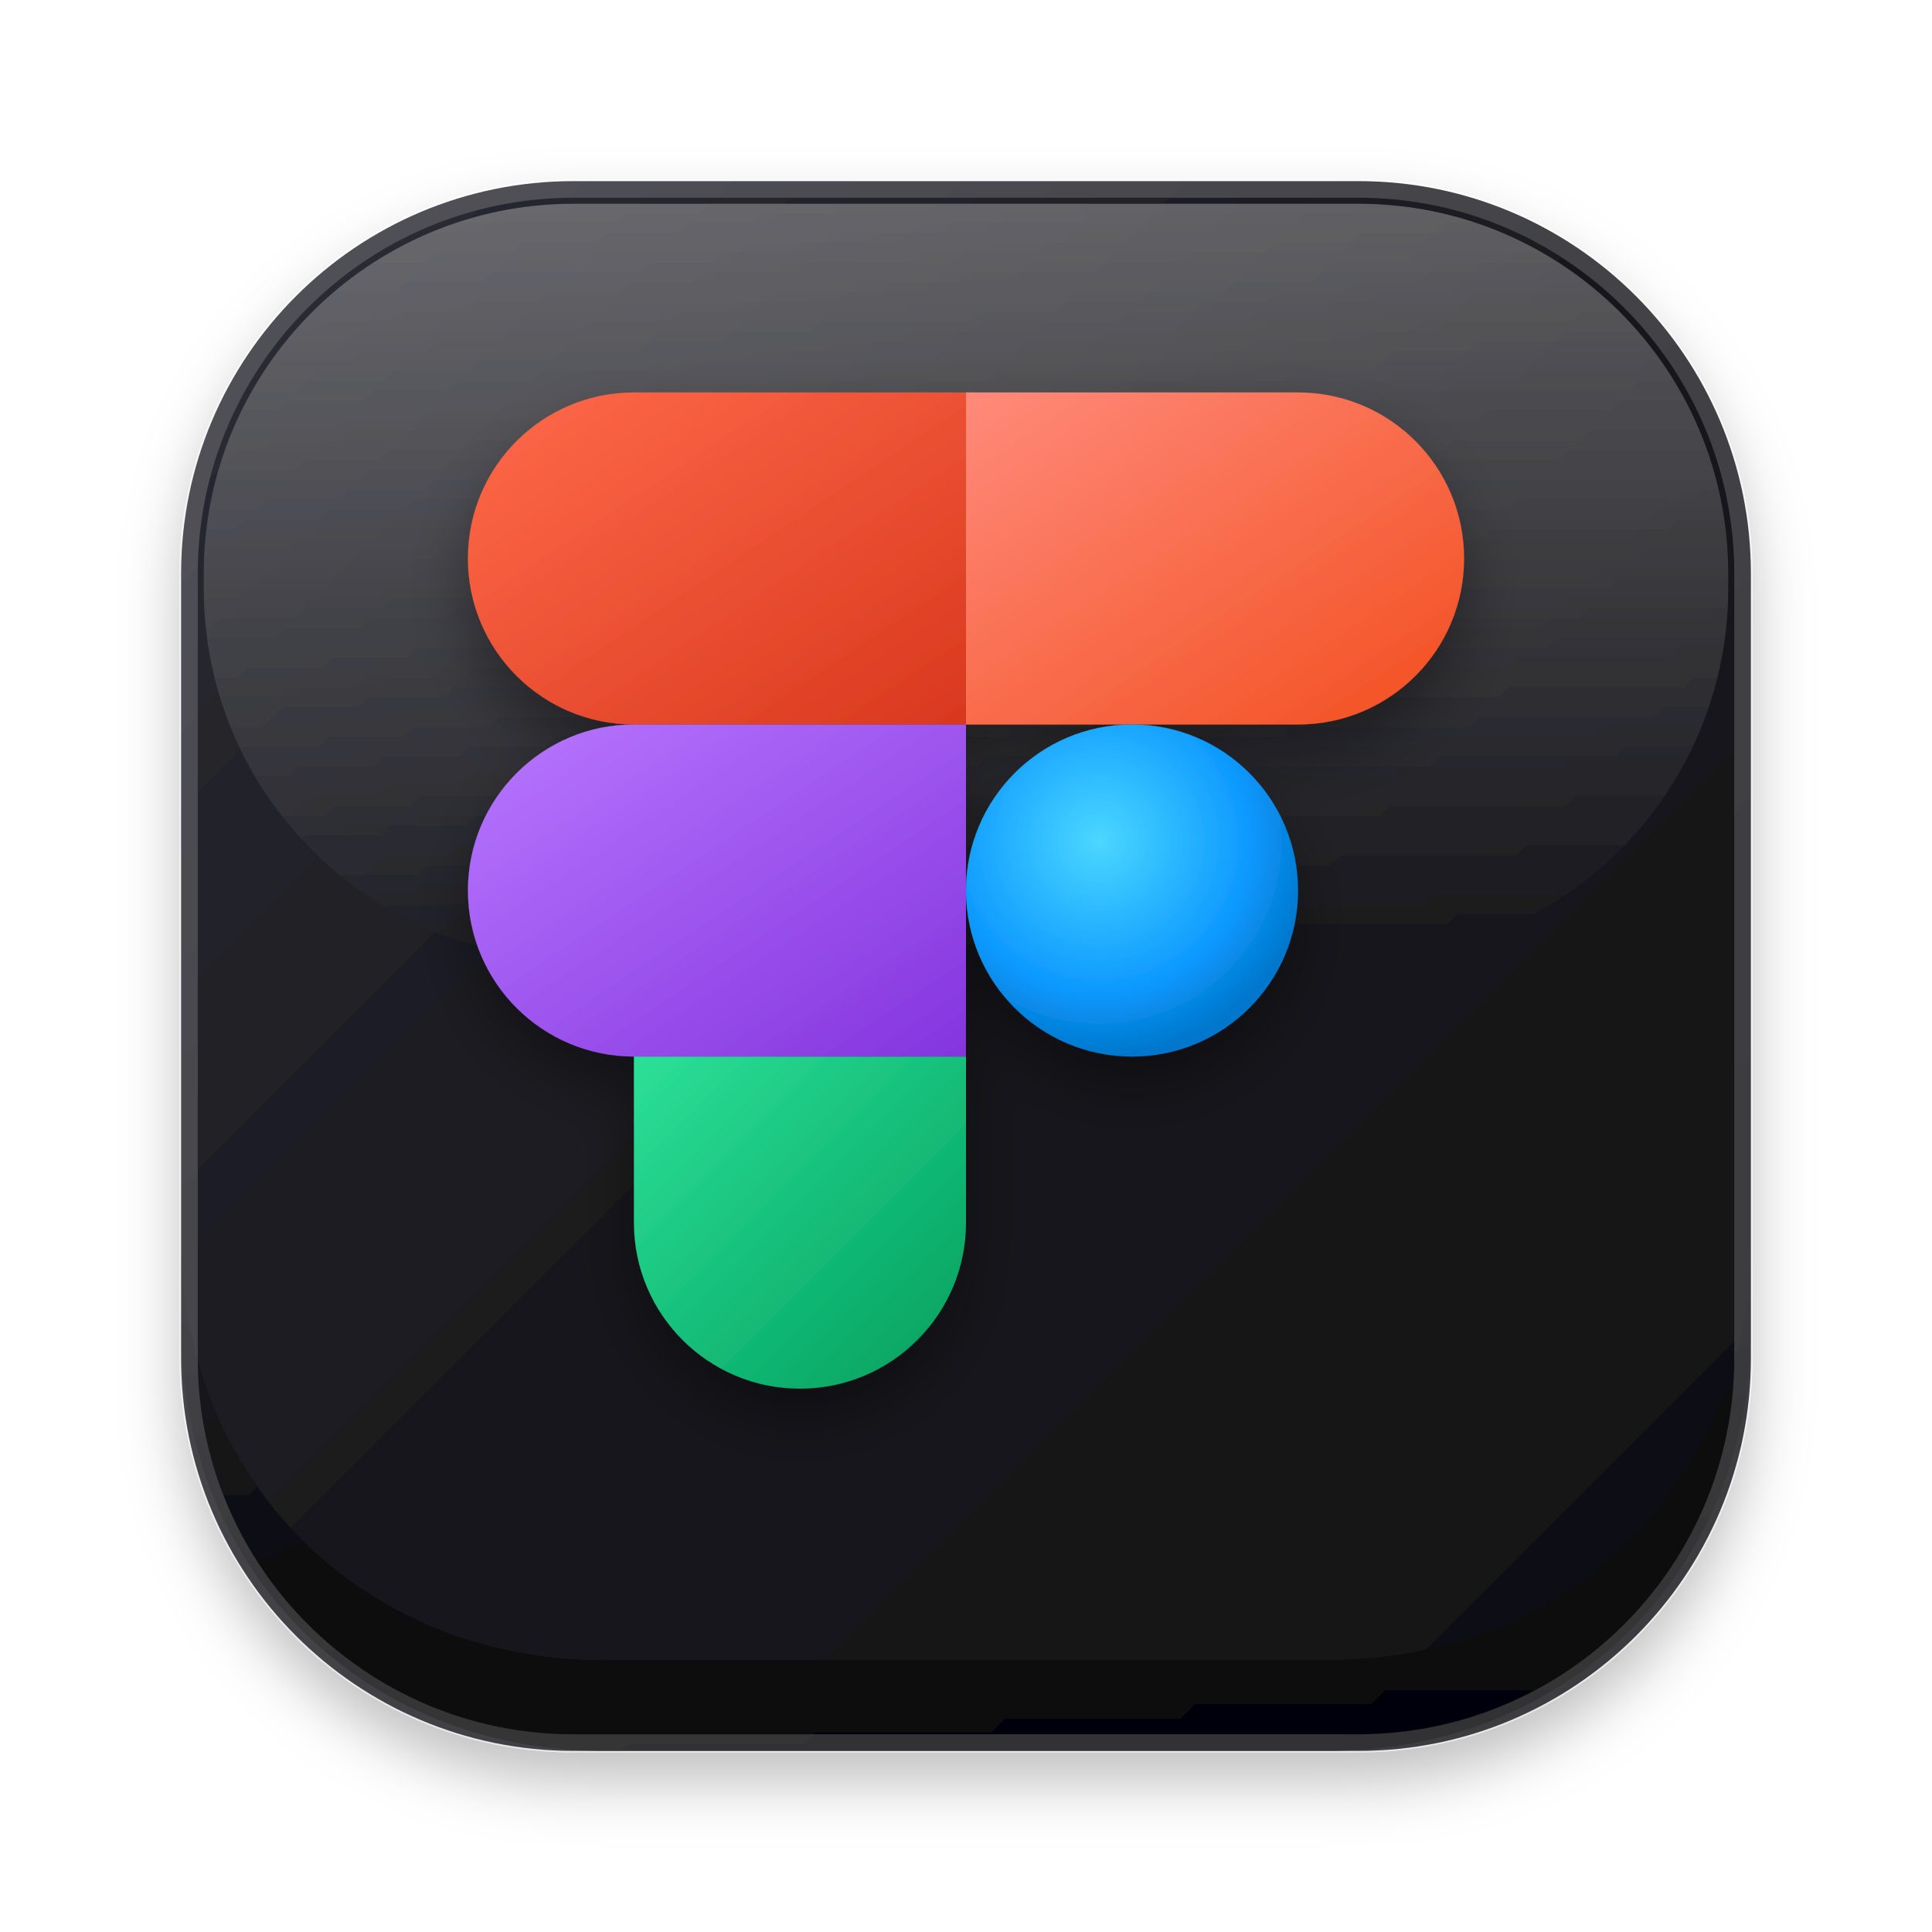
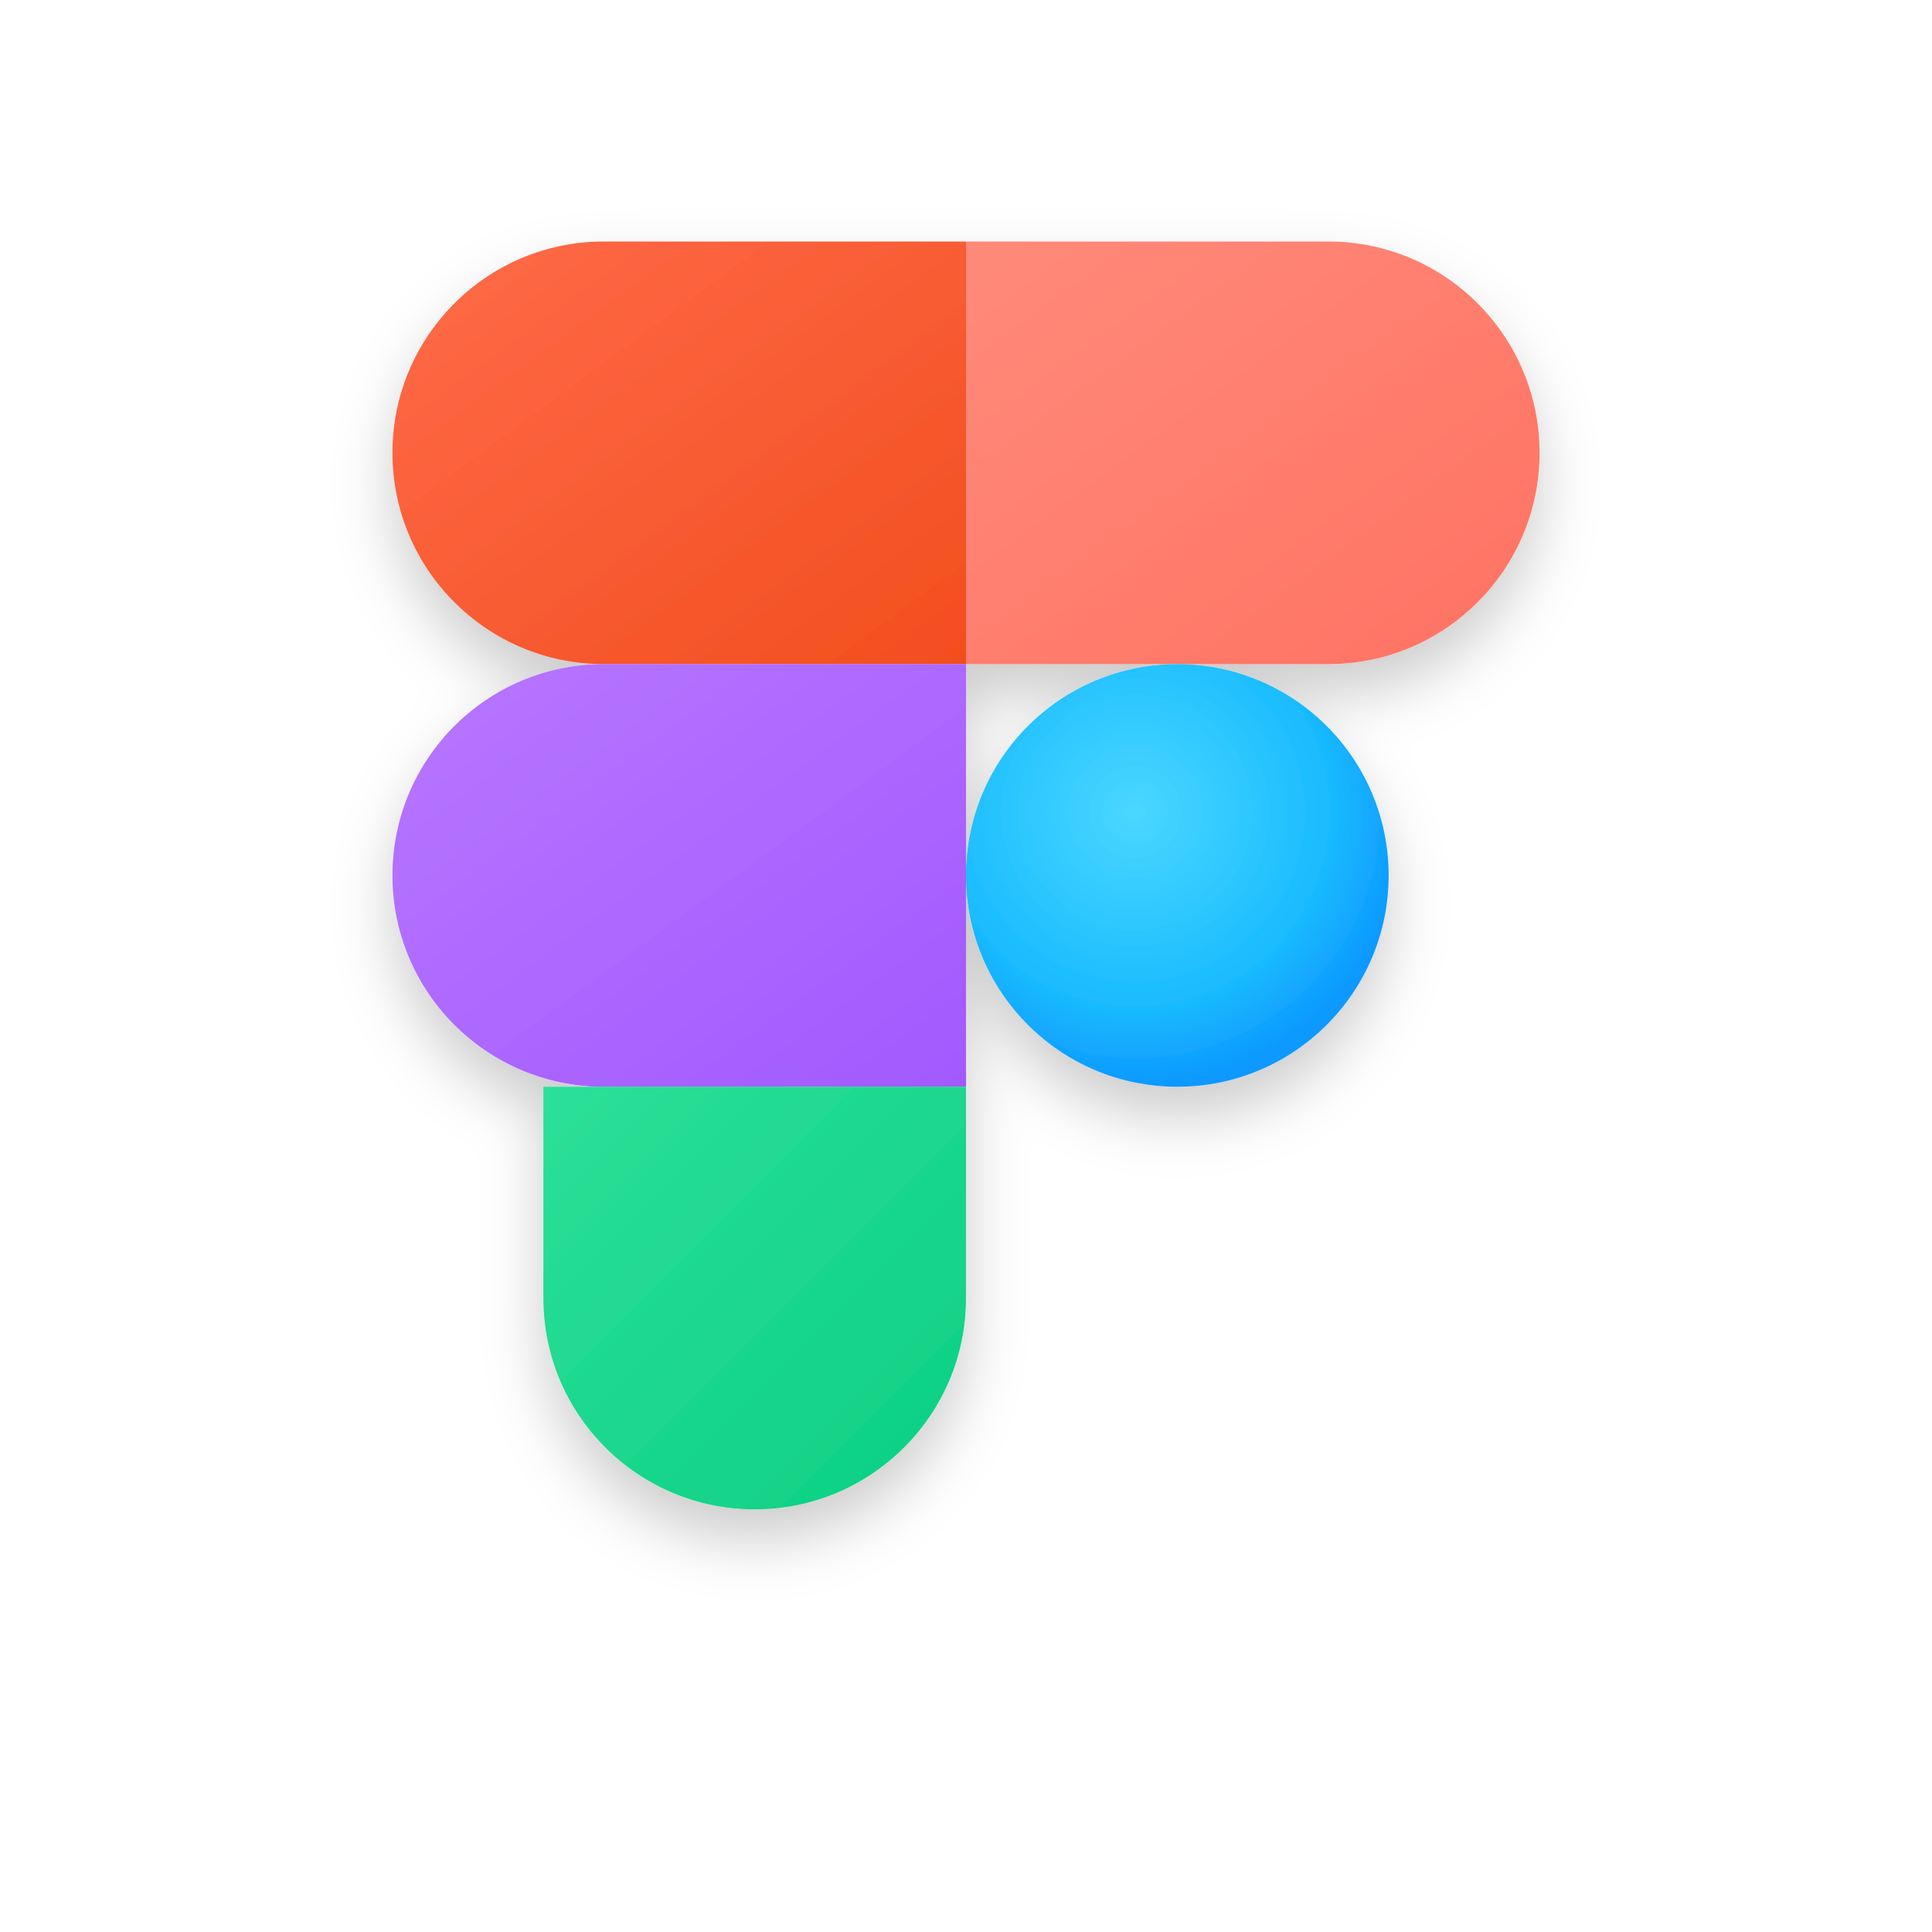
<svg xmlns="http://www.w3.org/2000/svg" viewBox="0 0 128 128" width="128" height="128">
  <defs>
-     <filter id="shadowFigma" x="-20%" y="-20%" width="140%" height="140%">
-       <feDropShadow dx="0" dy="6" stdDeviation="6" flood-color="#000000" flood-opacity="0.45" />
-       <feDropShadow dx="0" dy="2" stdDeviation="2" flood-color="#000000" flood-opacity="0.25" />
+     <filter id="fgShadow" x="-20%" y="-20%" width="140%" height="140%">
+       <feDropShadow dx="0" dy="5" stdDeviation="5" flood-color="#000000" flood-opacity="0.35" />
+       <feDropShadow dx="0" dy="2" stdDeviation="2" flood-color="#000000" flood-opacity="0.2" />
    </filter>
-     <filter id="partShadow" x="-20%" y="-20%" width="140%" height="140%">
-       <feDropShadow dx="0" dy="2" stdDeviation="2" flood-color="#000000" flood-opacity="0.35" />
-     </filter>
-     <linearGradient id="figmaBgGrad" x1="0%" y1="0%" x2="100%" y2="100%">
-       <stop offset="0%" stop-color="#2d2d35" />
-       <stop offset="50%" stop-color="#18181d" />
-       <stop offset="100%" stop-color="#0f0f13" />
-     </linearGradient>
-     <linearGradient id="figmaGloss" x1="0%" y1="0%" x2="0%" y2="100%">
-       <stop offset="0%" stop-color="#FFFFFF" stop-opacity="0.3" />
-       <stop offset="100%" stop-color="#FFFFFF" stop-opacity="0.0" />
-     </linearGradient>
-     <linearGradient id="figmaRed" x1="0%" y1="0%" x2="100%" y2="100%">
+     <linearGradient id="fgRed" x1="0%" y1="0%" x2="100%" y2="100%">
      <stop offset="0%" stop-color="#FF6B4A" />
-       <stop offset="100%" stop-color="#D9381E" />
-     </linearGradient>
-     <linearGradient id="figmaOrange" x1="0%" y1="0%" x2="100%" y2="100%">
-       <stop offset="0%" stop-color="#FF8A7A" />
      <stop offset="100%" stop-color="#F24E1E" />
    </linearGradient>
-     <linearGradient id="figmaPurple" x1="0%" y1="0%" x2="100%" y2="100%">
+     <linearGradient id="fgOrange" x1="0%" y1="0%" x2="100%" y2="100%">
+       <stop offset="0%" stop-color="#FF8A7A" />
+       <stop offset="100%" stop-color="#FF7262" />
+     </linearGradient>
+     <linearGradient id="fgPurple" x1="0%" y1="0%" x2="100%" y2="100%">
      <stop offset="0%" stop-color="#B877FF" />
-       <stop offset="100%" stop-color="#8435DE" />
+       <stop offset="100%" stop-color="#A259FF" />
    </linearGradient>
-     <radialGradient id="figmaBlue" cx="40%" cy="35%" r="65%">
+     <radialGradient id="fgBlue" cx="40%" cy="35%" r="65%">
      <stop offset="0%" stop-color="#4AD7FF" />
-       <stop offset="70%" stop-color="#0D99FF" />
-       <stop offset="100%" stop-color="#0077CC" />
+       <stop offset="70%" stop-color="#1ABCFE" />
+       <stop offset="100%" stop-color="#0D99FF" />
    </radialGradient>
-     <linearGradient id="figmaGreen" x1="0%" y1="0%" x2="100%" y2="100%">
+     <linearGradient id="fgGreen" x1="0%" y1="0%" x2="100%" y2="100%">
      <stop offset="0%" stop-color="#2CE098" />
-       <stop offset="100%" stop-color="#009E5C" />
-     </linearGradient>
-     <linearGradient id="figmaBottom" x1="0%" y1="0%" x2="0%" y2="100%">
-       <stop offset="0%" stop-color="#000000" stop-opacity="0" />
-       <stop offset="100%" stop-color="#000000" stop-opacity="0.7" />
+       <stop offset="100%" stop-color="#0ACF83" />
    </linearGradient>
  </defs>
-   <g filter="url(#shadowFigma)">
-     <rect x="12" y="12" width="104" height="104" rx="26" fill="url(#figmaBgGrad)" />
-     <path d="M 12 88 C 12 104 24 116 40 116 L 88 116 C 104 116 116 104 116 88 L 116 82 C 116 98 104 110 88 110 L 40 110 C 24 110 12 98 12 82 Z" fill="url(#figmaBottom)" />
-     <rect x="13.5" y="13.5" width="101" height="50" rx="24.5" fill="url(#figmaGloss)" />
-     <rect x="12.5" y="12.5" width="103" height="103" rx="25.5" fill="none" stroke="rgba(255,255,255,0.18)" stroke-width="1.2" />
-   </g>
-   <g filter="url(#partShadow)">
-     <path d="M42 26 H64 V48 H42 C35.925 48 31 43.075 31 37 C31 30.925 35.925 26 42 26 Z" fill="url(#figmaRed)" />
-     <path d="M64 26 H86 C92.075 26 97 30.925 97 37 C97 43.075 92.075 48 86 48 H64 V26 Z" fill="url(#figmaOrange)" />
-     <path d="M42 48 H64 V70 H42 C35.925 70 31 65.075 31 59 C31 52.925 35.925 48 42 48 Z" fill="url(#figmaPurple)" />
-     <circle cx="75" cy="59" r="11" fill="url(#figmaBlue)" />
-     <path d="M42 70 H64 V81 C64 87.075 59.075 92 53 92 C46.925 92 42 87.075 42 81 V70 Z" fill="url(#figmaGreen)" />
+   <g filter="url(#fgShadow)">
+     <path d="M40 16 H64 V44 H40 C32.27 44 26 37.73 26 30 C26 22.27 32.27 16 40 16 Z" fill="url(#fgRed)" />
+     <path d="M64 16 H88 C95.73 16 102 22.27 102 30 C102 37.73 95.73 44 88 44 H64 V16 Z" fill="url(#fgOrange)" />
+     <path d="M40 44 H64 V72 H40 C32.27 72 26 65.73 26 58 C26 50.27 32.27 44 40 44 Z" fill="url(#fgPurple)" />
+     <circle cx="78" cy="58" r="14" fill="url(#fgBlue)" />
+     <path d="M40 72 H64 V86 C64 93.73 57.73 100 50 100 C42.27 100 36 93.73 36 86 V72 Z" fill="url(#fgGreen)" />
  </g>
</svg>
